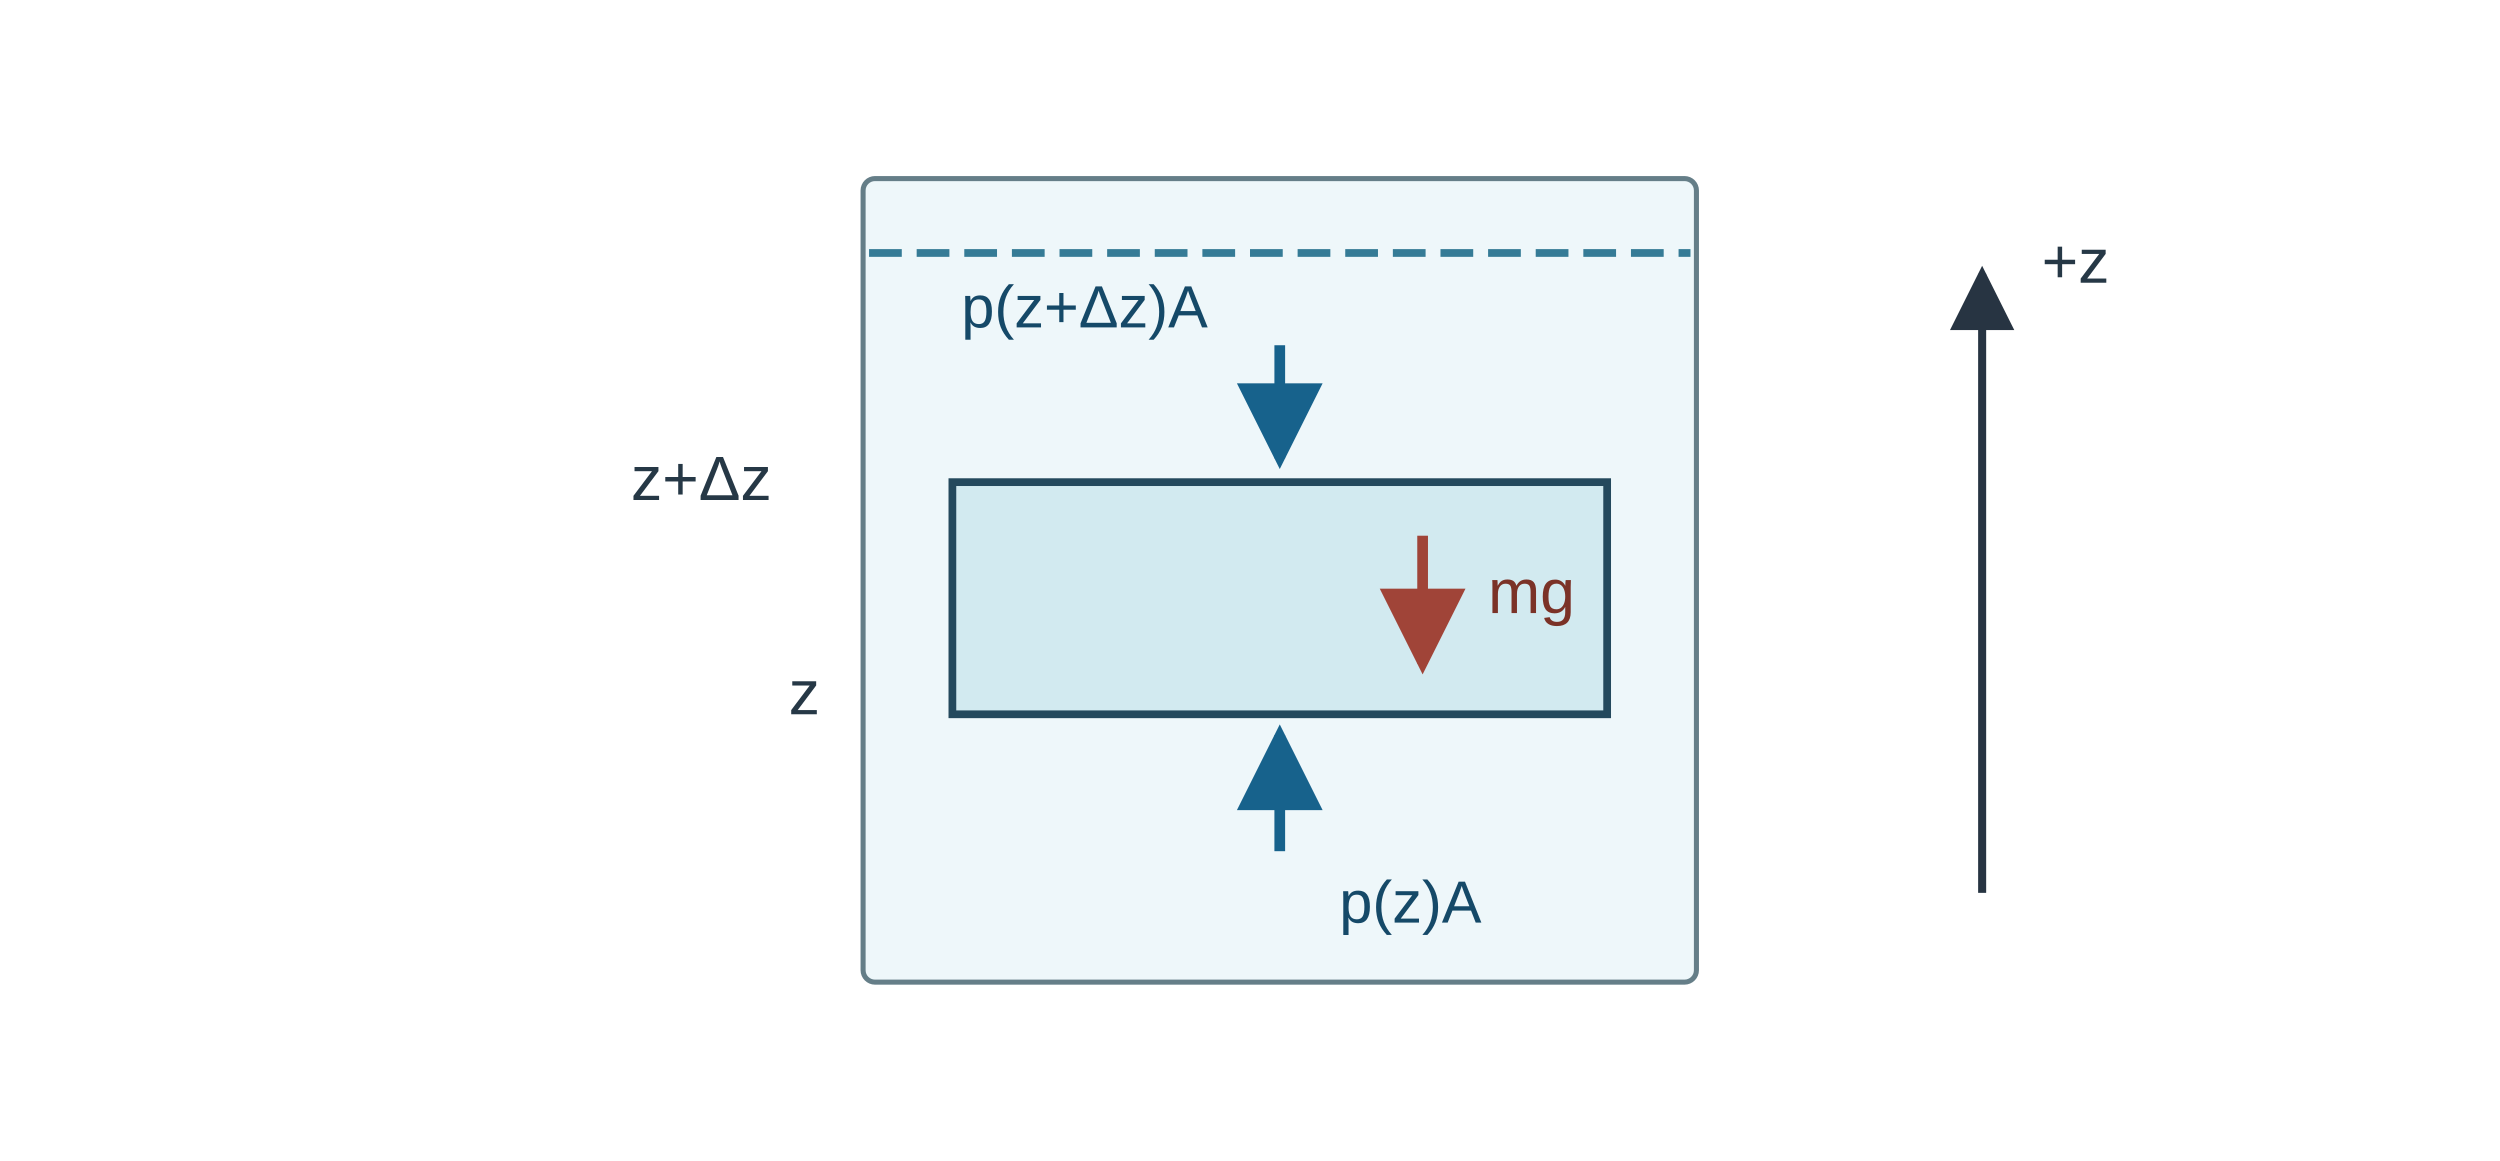
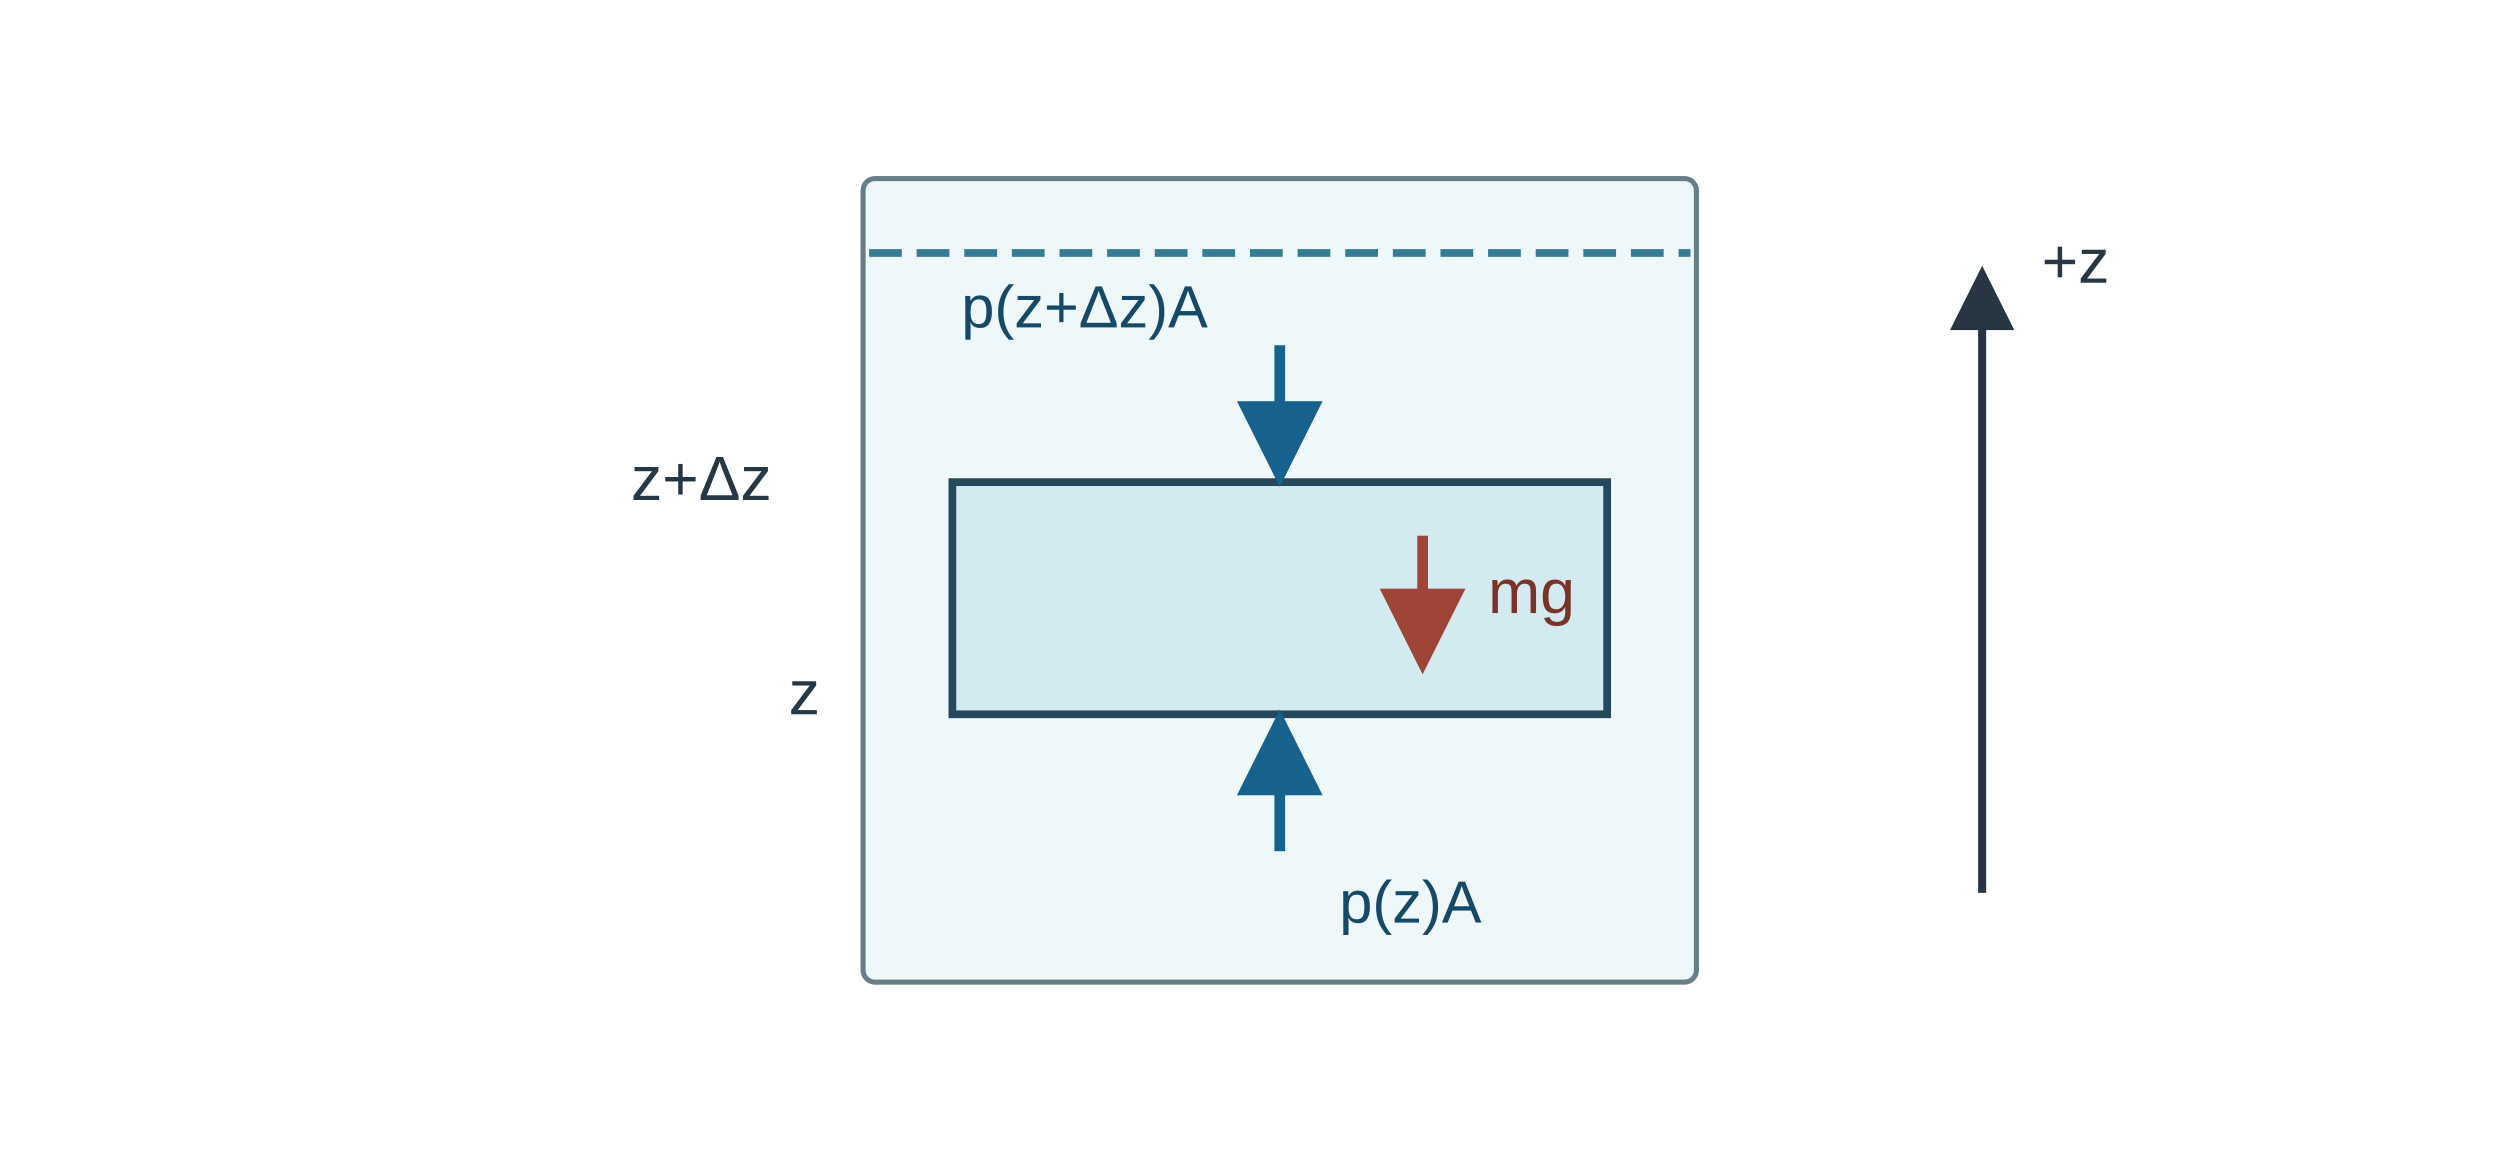
<svg xmlns="http://www.w3.org/2000/svg" viewBox="0 0 840 390" role="img" aria-labelledby="title desc" data-layout-lint="strict">
  <defs>
    <marker id="pressure-head" markerWidth="9" markerHeight="9" refX="7" refY="4" orient="auto" markerUnits="strokeWidth">
      <path d="M 0 0 L 8 4 L 0 8 z" fill="#17628c" />
    </marker>
    <marker id="gravity-head" markerWidth="9" markerHeight="9" refX="7" refY="4" orient="auto" markerUnits="strokeWidth">
      <path d="M 0 0 L 8 4 L 0 8 z" fill="#a04438" />
    </marker>
    <marker id="axis-head" markerWidth="9" markerHeight="9" refX="7" refY="4" orient="auto" markerUnits="strokeWidth">
      <path d="M 0 0 L 8 4 L 0 8 z" fill="#273442" />
    </marker>
  </defs>
  <rect x="290" y="60" width="280" height="270" rx="4" fill="#eef7fa" stroke="#657e88" stroke-width="1.7" />
  <path d="M 292 85 H 568" stroke="#357b96" stroke-width="2.6" stroke-dasharray="11 5" />
  <rect x="320" y="162" width="220" height="78" fill="#d2eaf0" stroke="#24495d" stroke-width="2.6" />
-   <line x1="430" y1="116" x2="430" y2="154" stroke="#17628c" stroke-width="3.6" marker-end="url(#pressure-head)" />
-   <line x1="430" y1="286" x2="430" y2="247" stroke="#17628c" stroke-width="3.6" marker-end="url(#pressure-head)" />
+   <line x1="430" y1="116" x2="430" y2="160" stroke="#17628c" stroke-width="3.6" marker-end="url(#pressure-head)" />
+   <line x1="430" y1="286" x2="430" y2="242" stroke="#17628c" stroke-width="3.6" marker-end="url(#pressure-head)" />
  <line x1="478" y1="180" x2="478" y2="223" stroke="#a04438" stroke-width="3.6" marker-end="url(#gravity-head)" />
  <line x1="666" y1="300" x2="666" y2="92" stroke="#273442" stroke-width="2.7" marker-end="url(#axis-head)" />
  <text x="323" y="110" font-family="Arial, sans-serif" font-size="20" fill="#154968">p(z+Δz)A</text>
  <text x="450" y="310" font-family="Arial, sans-serif" font-size="20" fill="#154968">p(z)A</text>
  <text x="500" y="206" font-family="Arial, sans-serif" font-size="21" fill="#7b3227">mg</text>
  <text x="212" y="168" font-family="Arial, sans-serif" font-size="21" fill="#263846">z+Δz</text>
  <text x="265" y="240" font-family="Arial, sans-serif" font-size="21" fill="#263846">z</text>
  <text x="686" y="95" font-family="Arial, sans-serif" font-size="21" fill="#263846">+z</text>
</svg>
